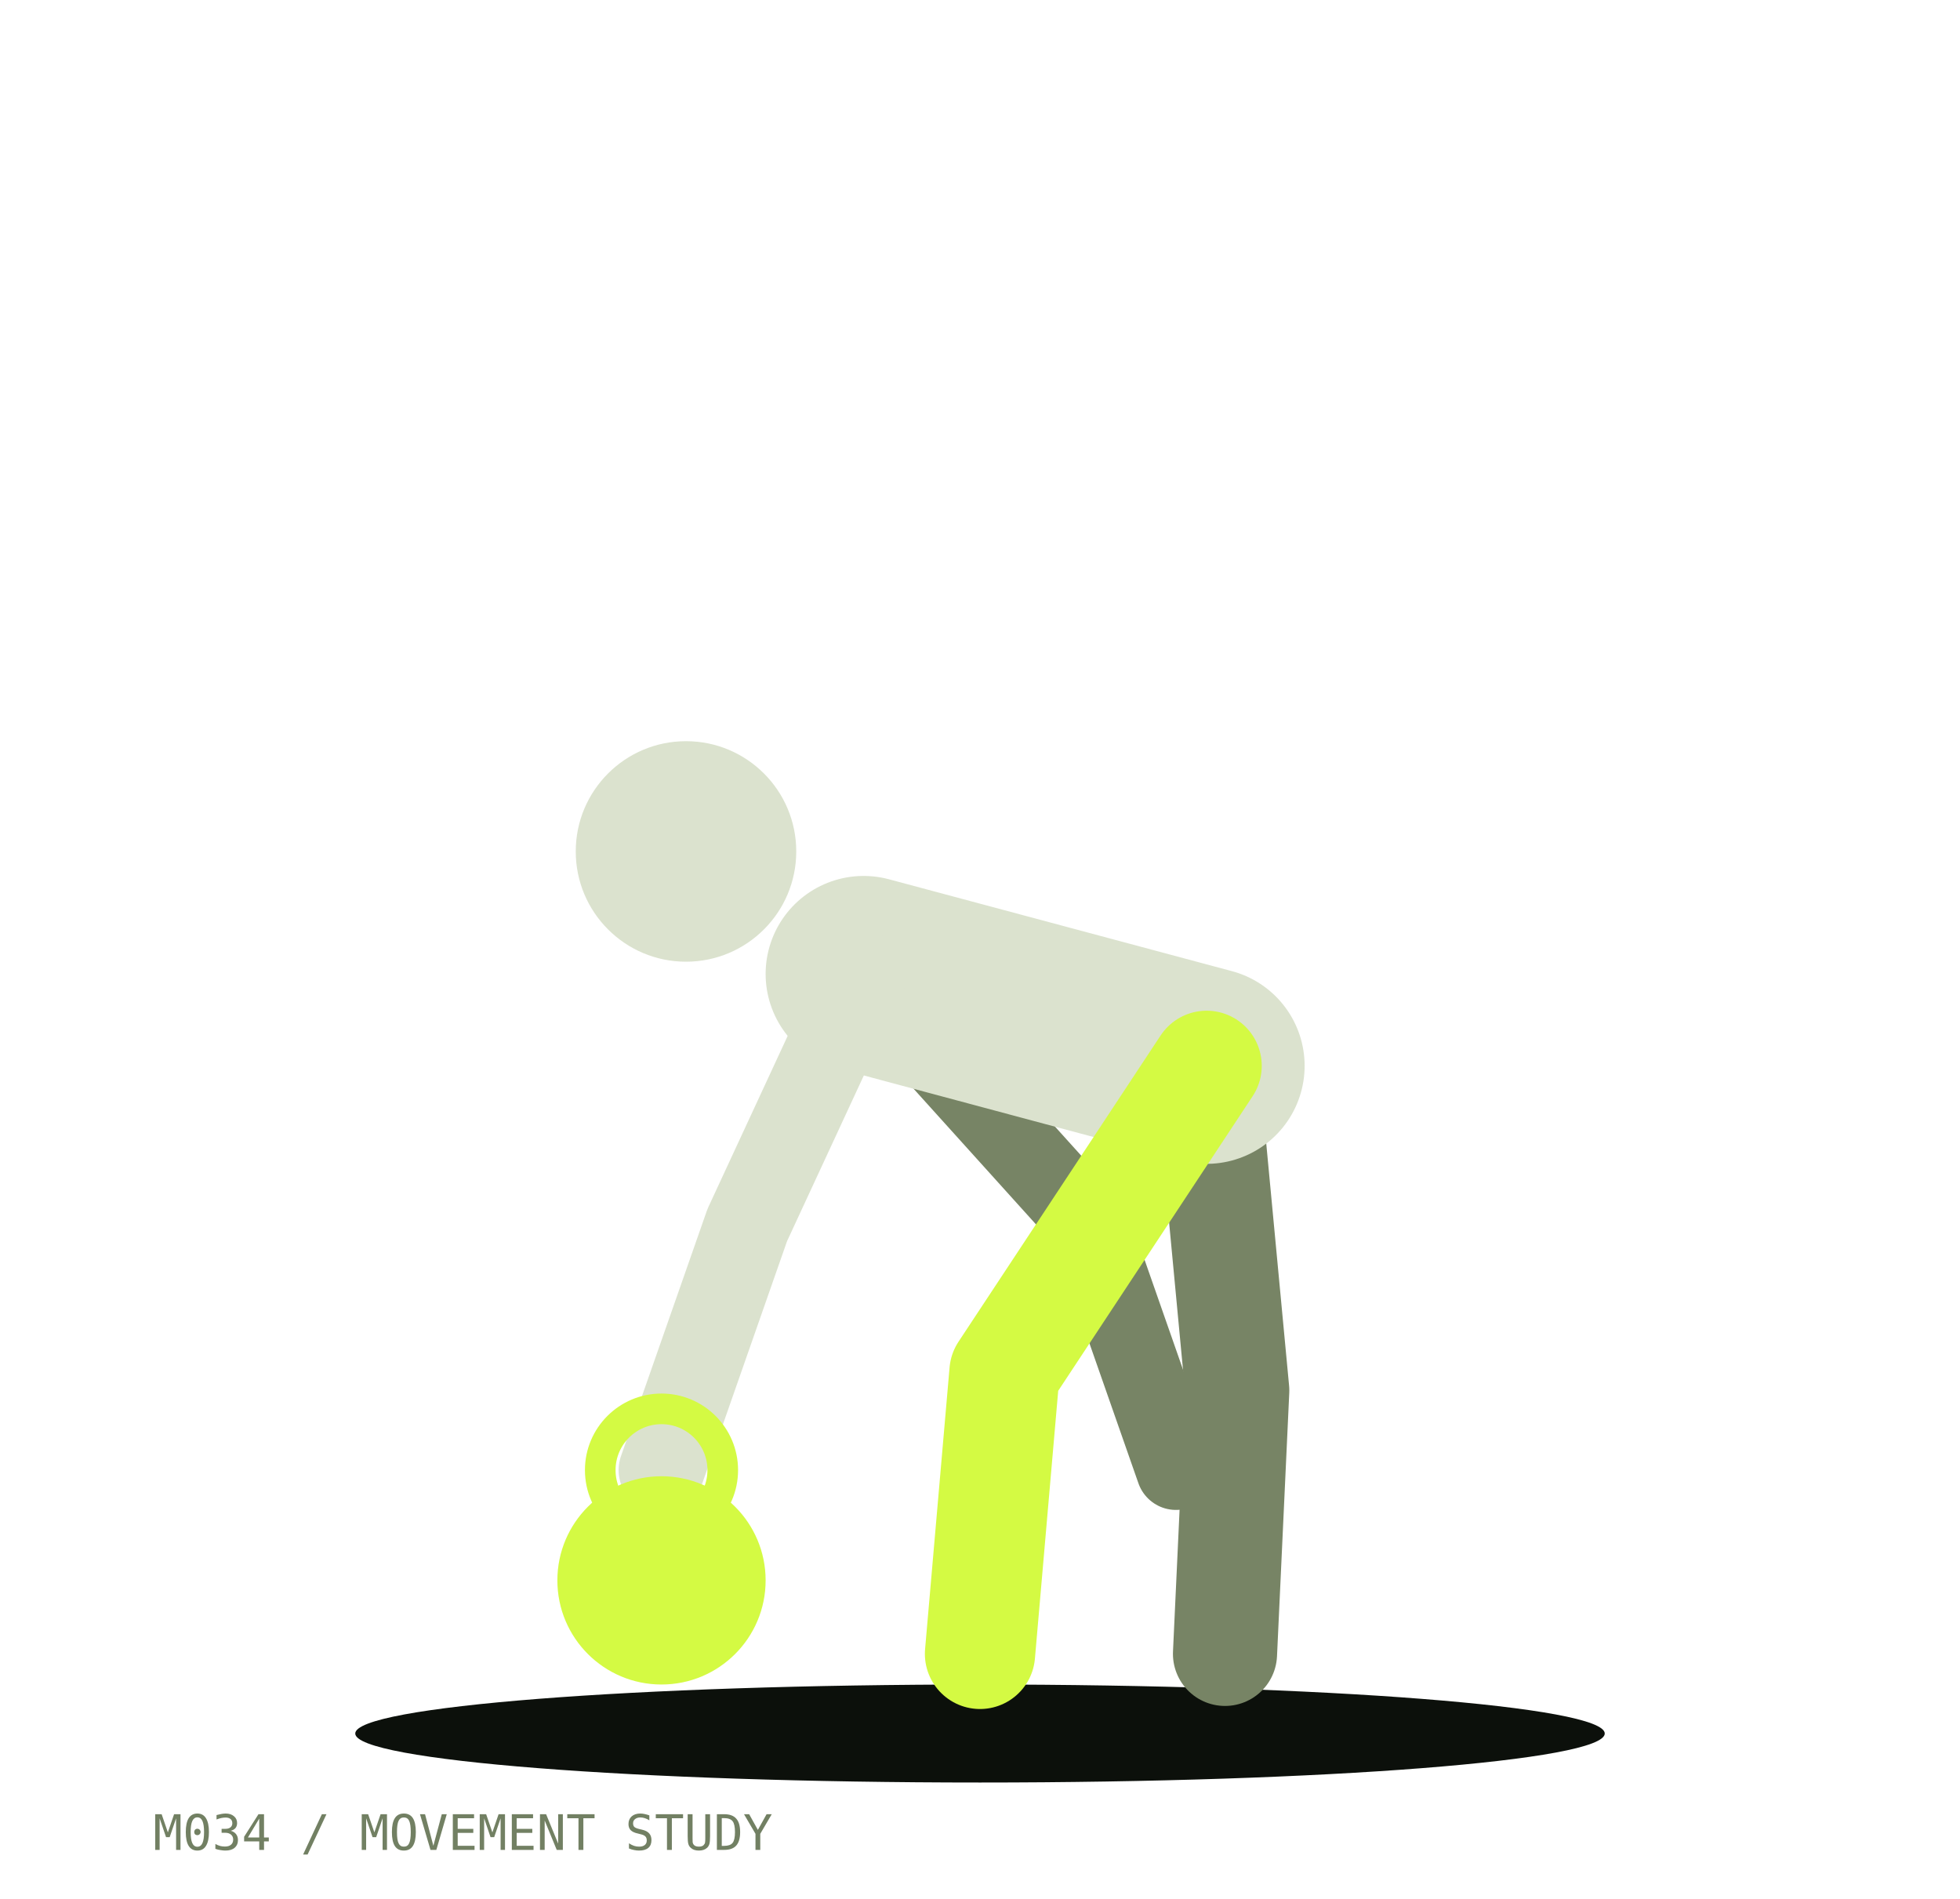
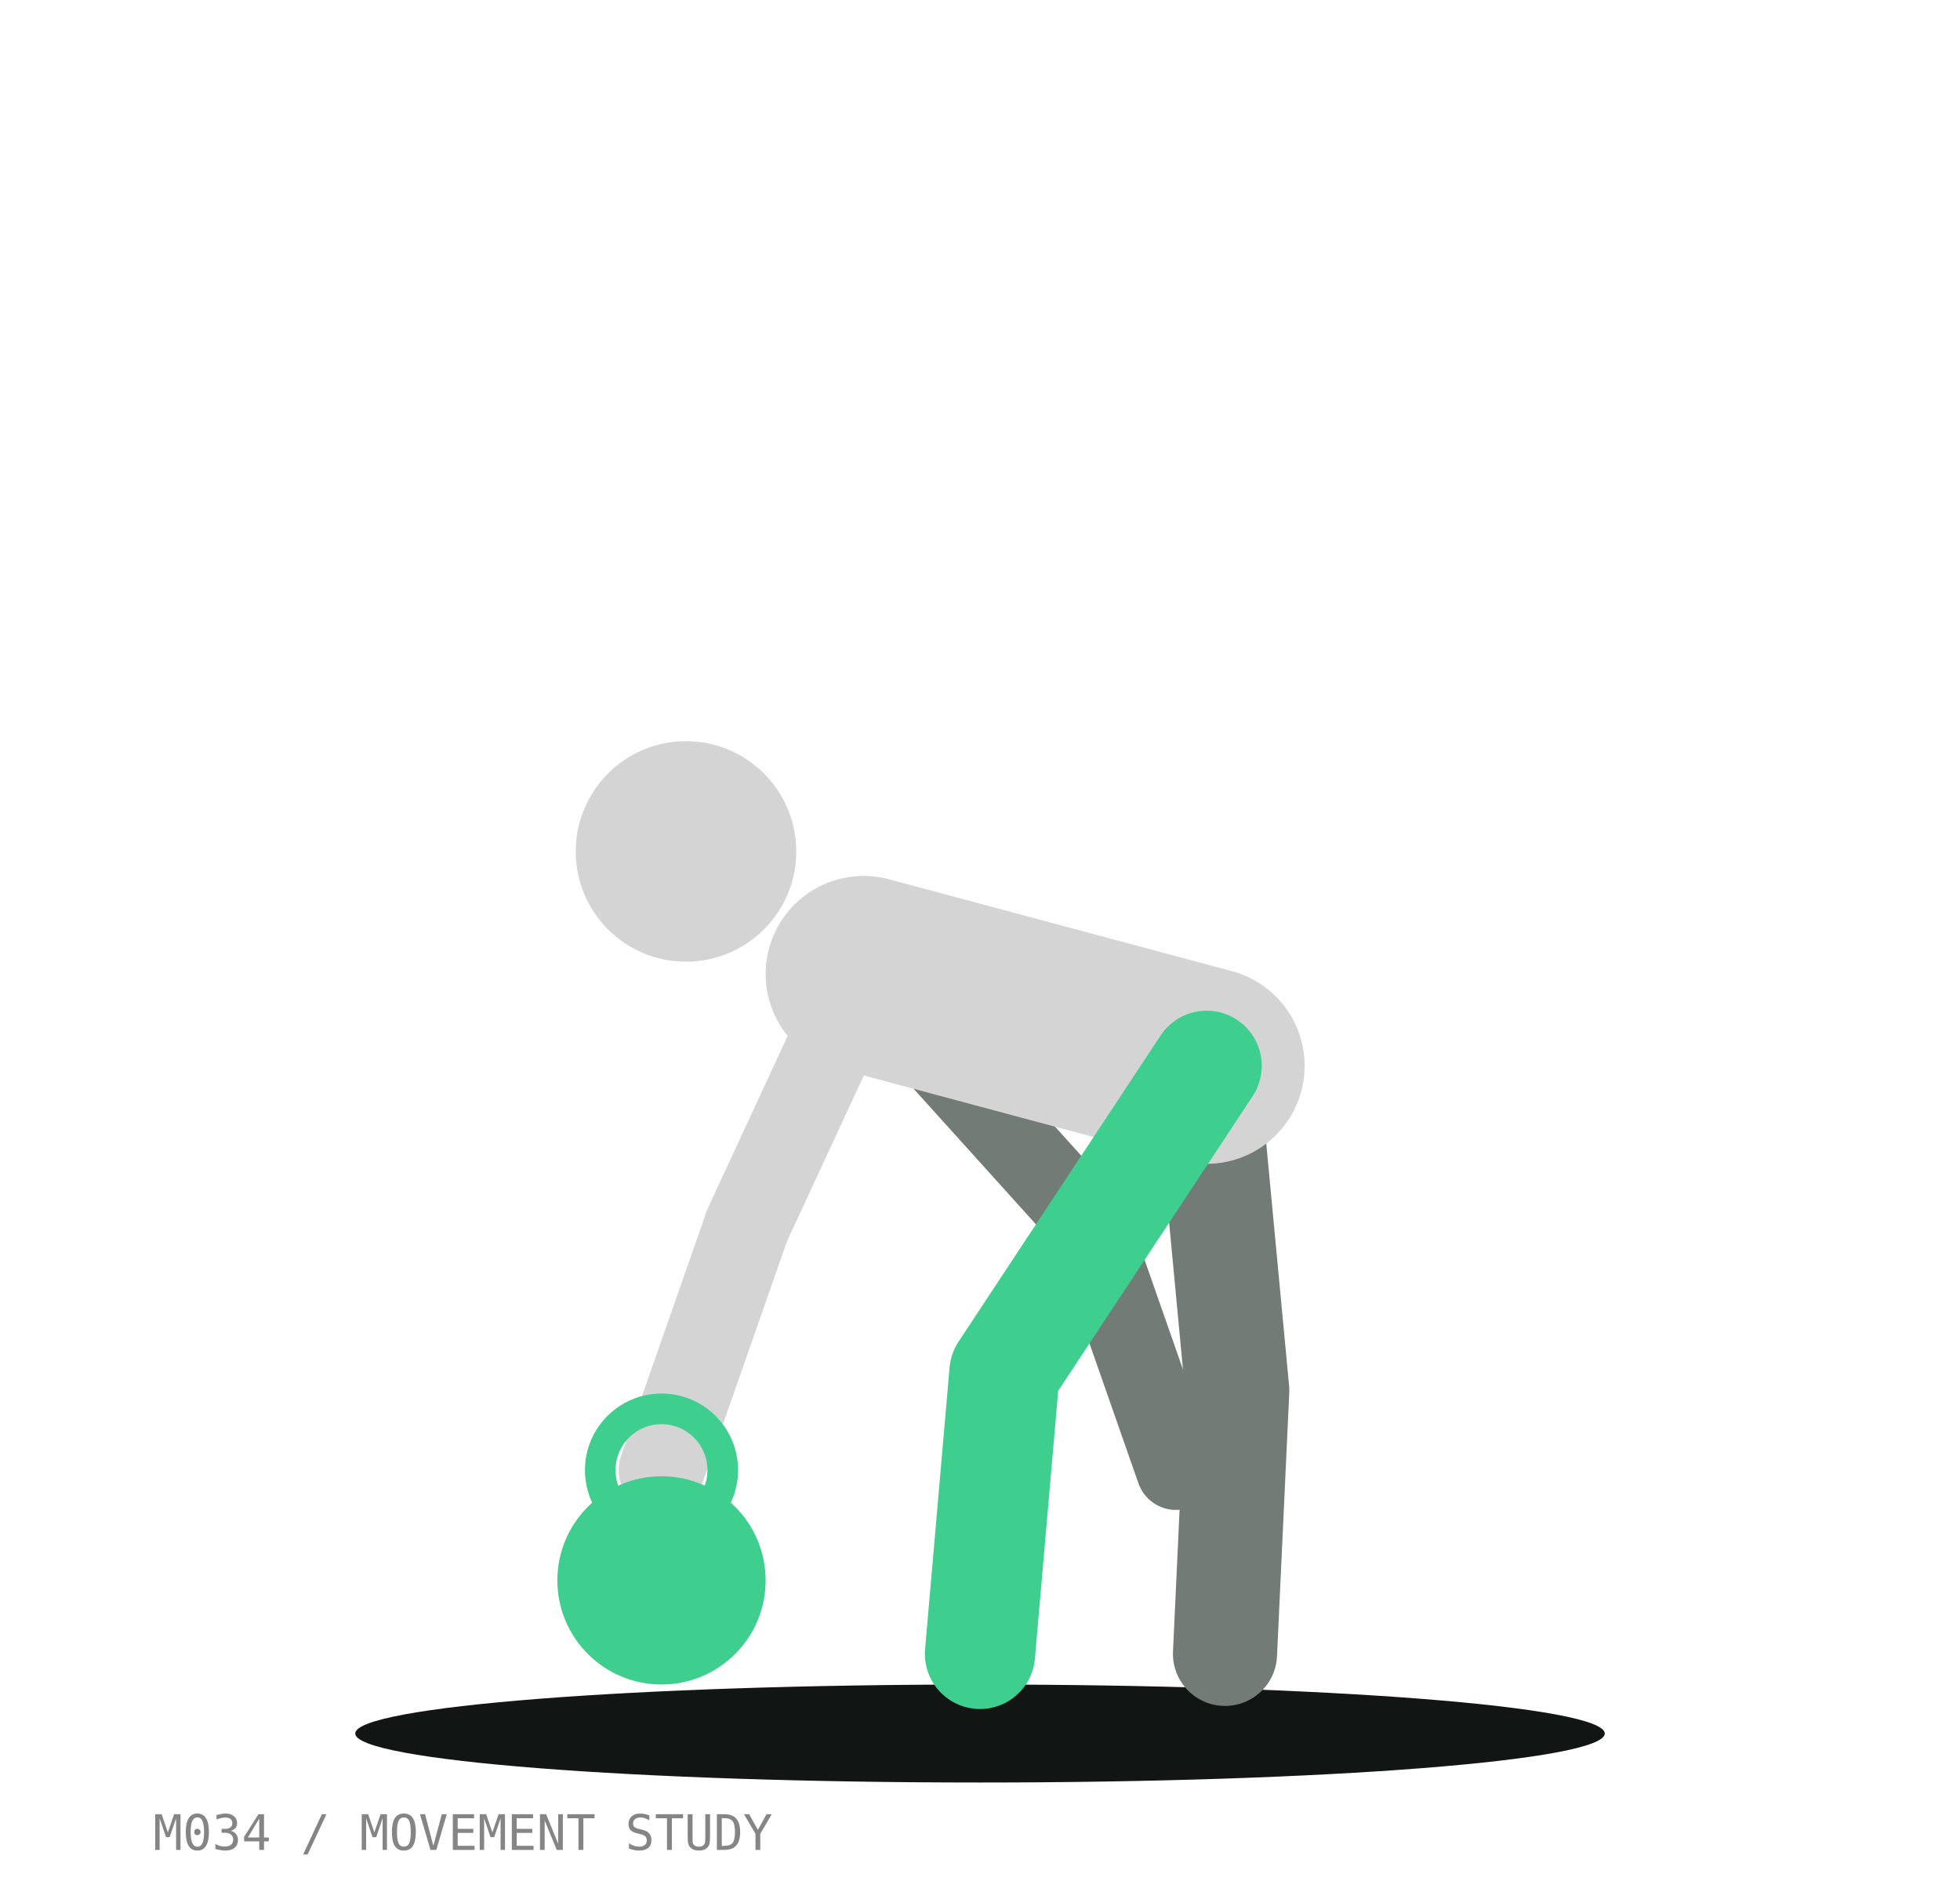
<svg xmlns="http://www.w3.org/2000/svg" viewBox="0 0 320 310">
-   <ellipse cx="160" cy="283" rx="102" ry="8" fill="#0c100b" />
+   <ellipse cx="160" cy="283" rx="102" ry="8" fill="#111513" />
  <g fill="none" stroke-linecap="round" stroke-linejoin="round">
-     <path d="M197 174 L202 227 L200 270" stroke="#778465" stroke-width="17" />
-     <path d="M141 159 L178 200 L192 240" stroke="#778465" stroke-width="13" />
-     <path d="M141 159 L197 174" stroke="#dbe2ce" stroke-width="32" />
-     <path d="M197 174 L164 224 L160 270" stroke="#d4fa43" stroke-width="18" />
-     <path d="M141 159 L122 200 L108 240" stroke="#dbe2ce" stroke-width="14" />
+     <path d="M197 174 L202 227 L200 270" stroke="#737b77" stroke-width="17" />
+     <path d="M141 159 L178 200 L192 240" stroke="#737b77" stroke-width="13" />
+     <path d="M141 159 L197 174" stroke="#d4d4d4" stroke-width="32" />
+     <path d="M197 174 L164 224 L160 270" stroke="#3ecf8e" stroke-width="18" />
+     <path d="M141 159 L122 200 L108 240" stroke="#d4d4d4" stroke-width="14" />
  </g>
-   <circle cx="112" cy="139" r="18" fill="#dbe2ce" />
-   <circle cx="108" cy="258" r="17" fill="#d4fa43" />
-   <circle cx="108" cy="240" r="10" stroke="#d4fa43" fill="none" stroke-width="5" />
-   <text x="25" y="302" fill="#728063" font-size="8" font-family="monospace">M034 / MOVEMENT STUDY</text>
+   <circle cx="112" cy="139" r="18" fill="#d4d4d4" />
+   <circle cx="108" cy="258" r="17" fill="#3ecf8e" />
+   <circle cx="108" cy="240" r="10" stroke="#3ecf8e" fill="none" stroke-width="5" />
+   <text x="25" y="302" fill="#858585" font-size="8" font-family="monospace">M034 / MOVEMENT STUDY</text>
</svg>
